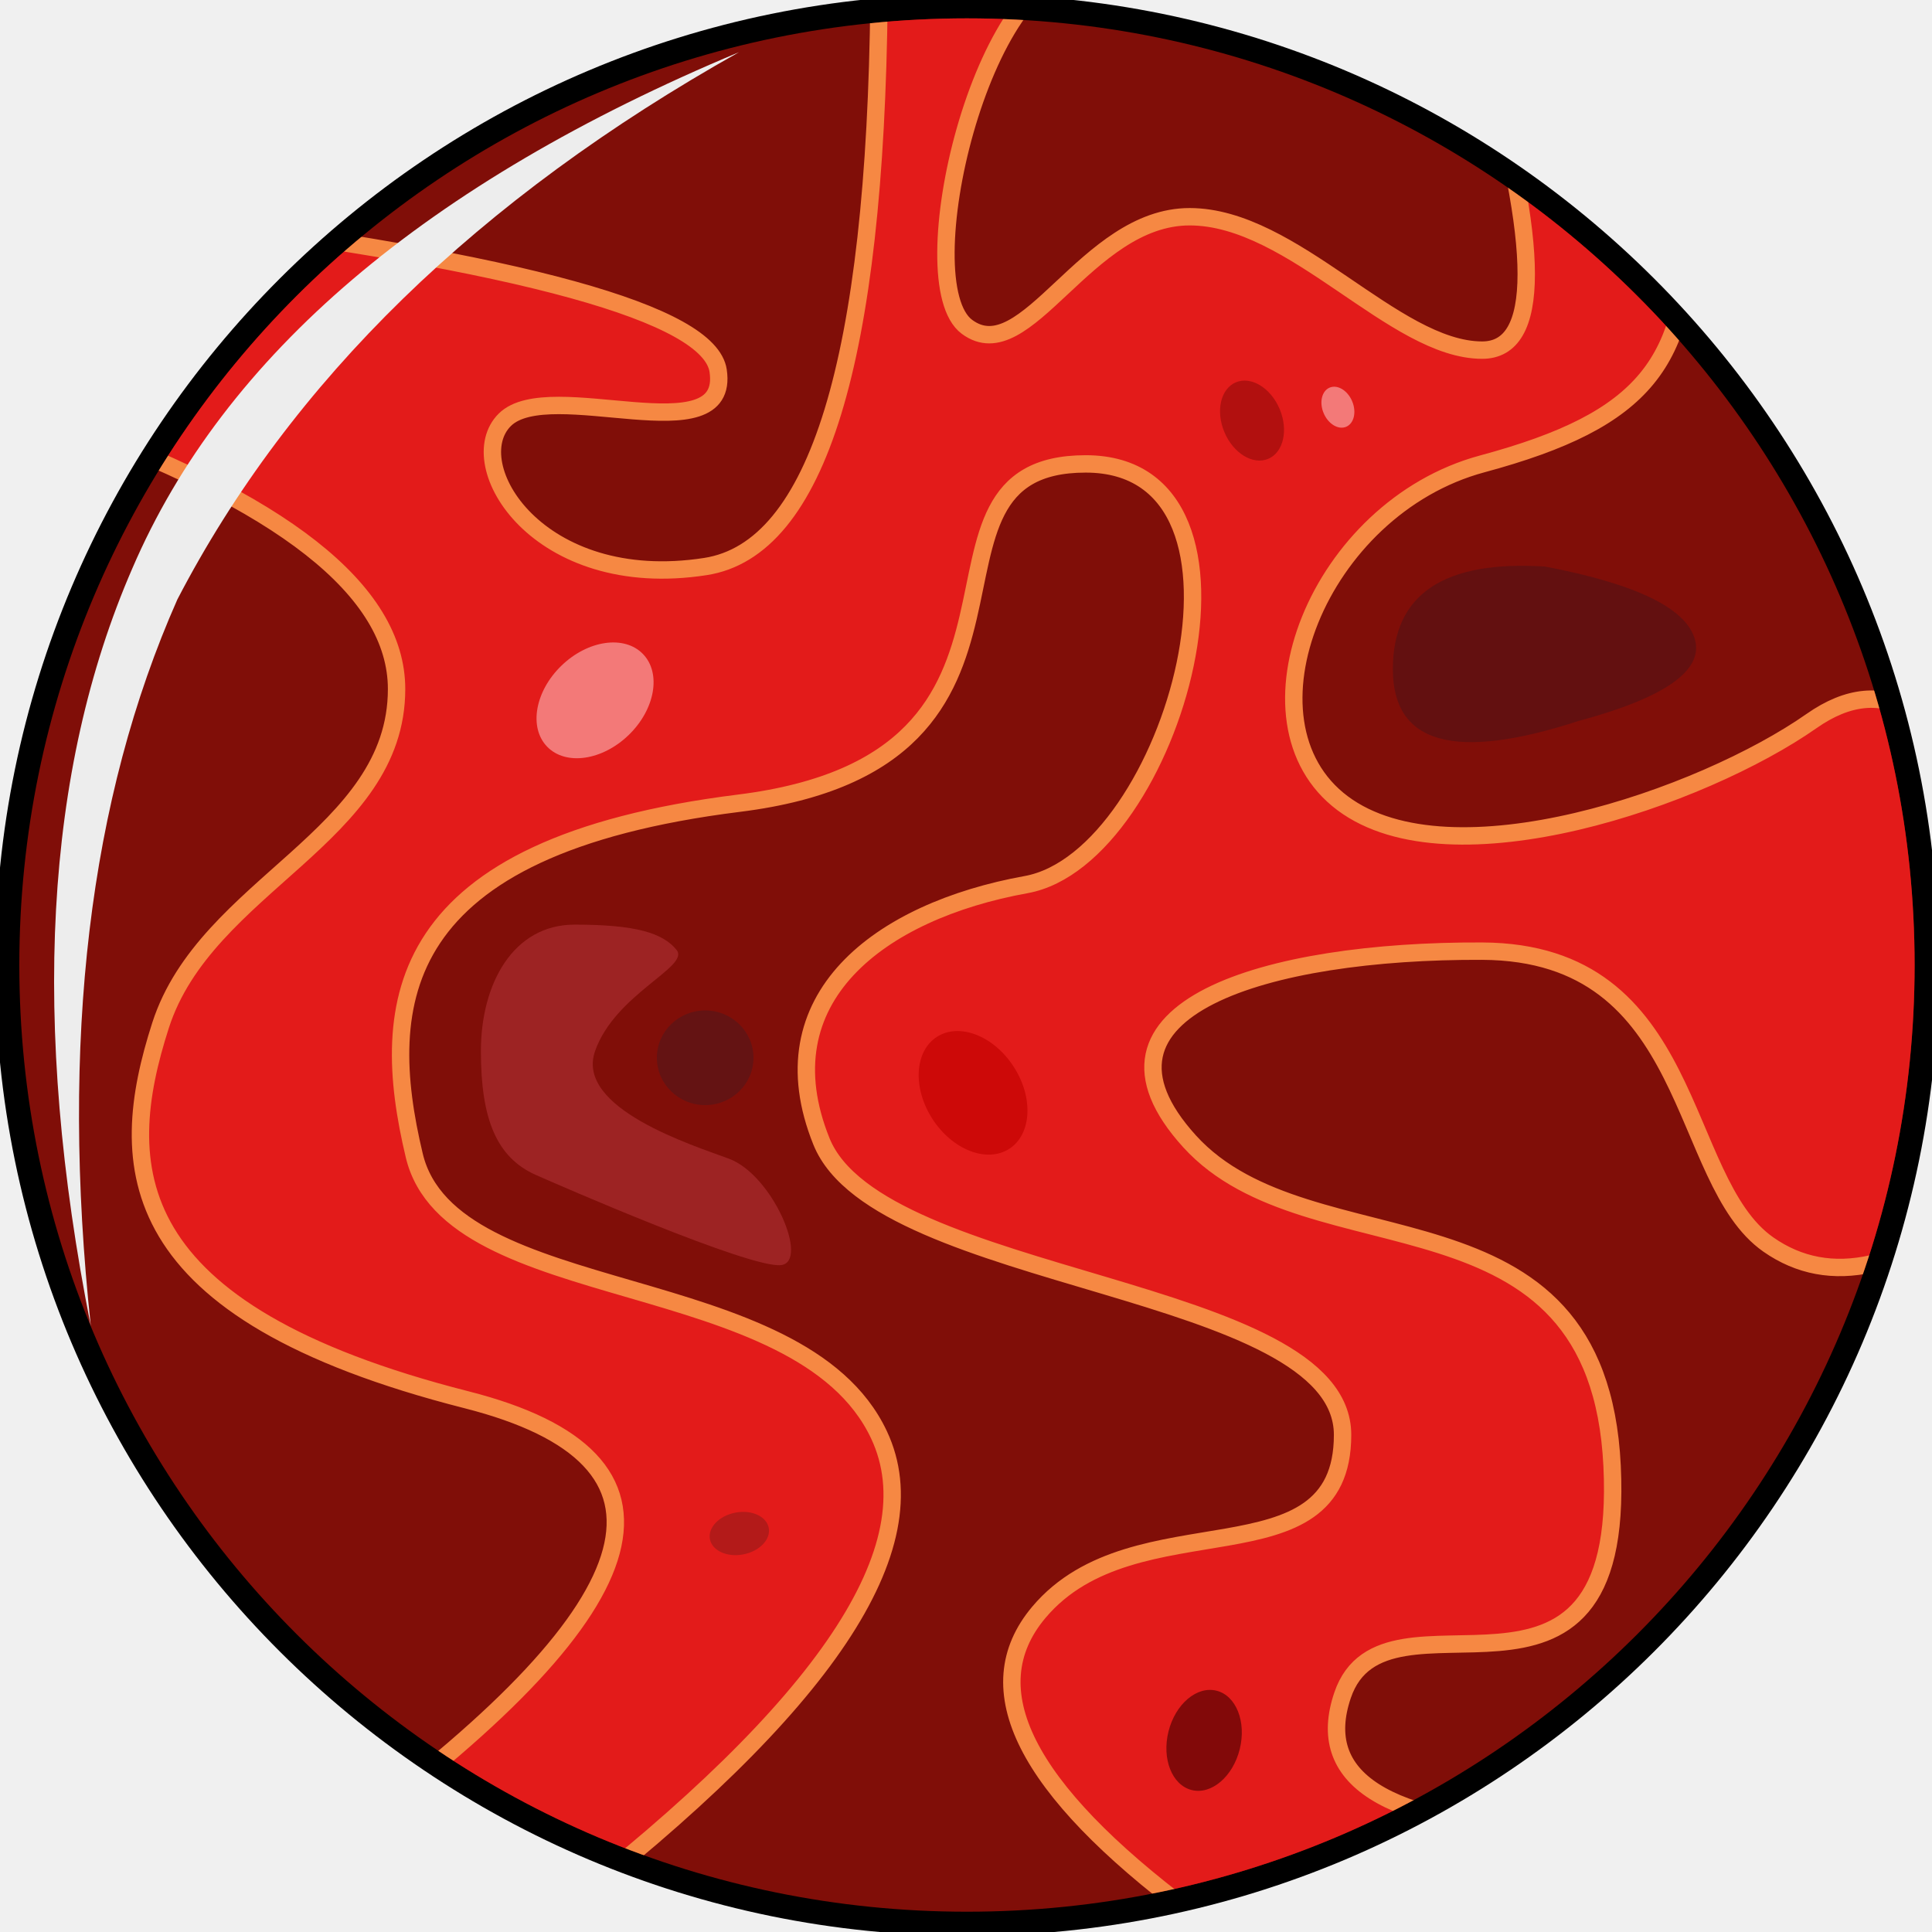
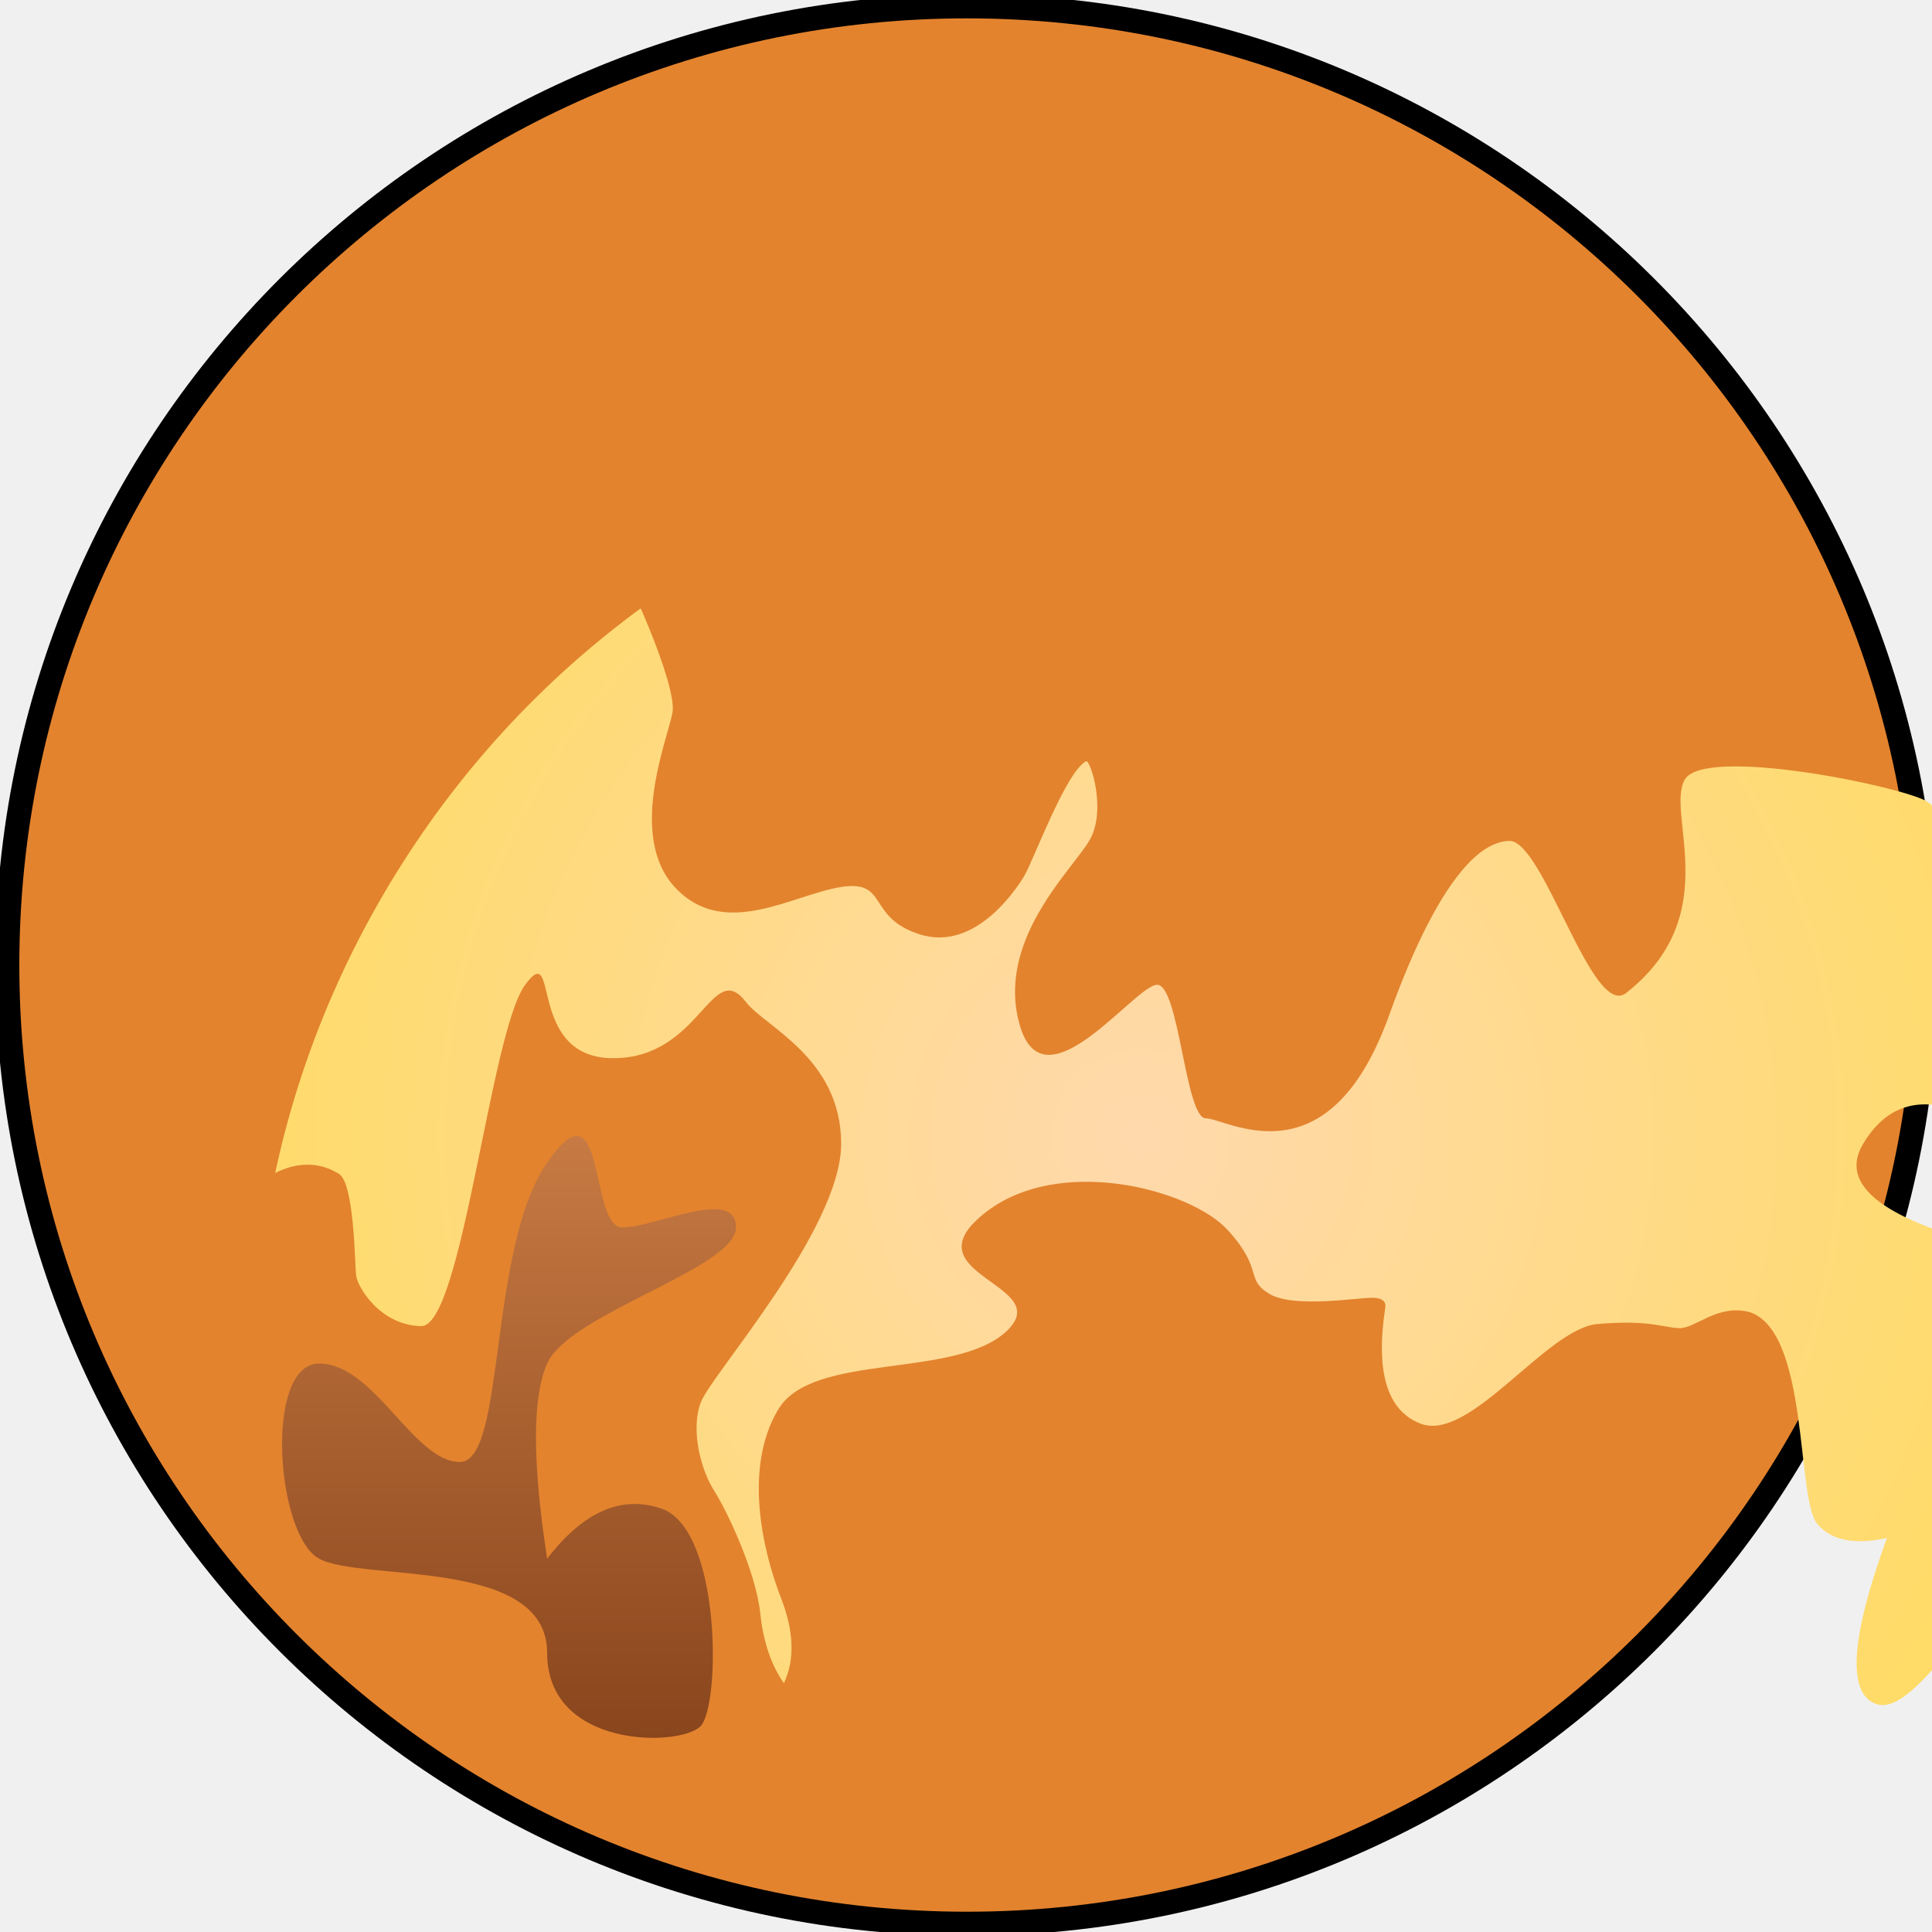
<svg xmlns="http://www.w3.org/2000/svg" xmlns:xlink="http://www.w3.org/1999/xlink" width="1000px" height="1000px" viewBox="0 0 1000 1000" version="1.1">
  <defs>
    <ellipse id="path-1" cx="491.02" cy="490.48" rx="490.5" ry="490" />
+     <radialGradient cx="50%" cy="50%" fx="50%" fy="50%" r="100%" gradientTransform="translate(0.5,0.5),scale(0.612489,1),rotate(90),translate(-0.5,-0.5)" id="radialGradient-3">
+       <stop stop-color="#FFD9AC" offset="0%" />
+       <stop stop-color="#FFDC46" offset="100%" />
+     </radialGradient>
+     <linearGradient x1="50%" y1="0%" x2="50%" y2="100%" id="linearGradient-4">
+       <stop stop-color="#C77A43" offset="0%" />
+       <stop stop-color="#89451C" offset="100%" />
+     </linearGradient>
  </defs>
  <g id="venus" stroke="none" stroke-width="1" fill="none" fill-rule="evenodd">
    <ellipse id="Oval" stroke="#000000" stroke-width="25" fill="#979CA1" cx="500.5" cy="499.5" rx="490.5" ry="490" />
    <g id="Path-2" transform="translate(9.48, 9.02)">
      <mask id="mask-2" fill="white">
        <use xlink:href="#path-1" />
      </mask>
-       <use id="Mask" fill="#800E08" xlink:href="#path-1" />
-       <path d="M445.494,-9.02 C443.577,177.476 413.627,275.222 355.643,284.219 C268.668,297.715 228.743,231.096 251.83,208.247 C274.917,185.398 368.822,227.012 362.233,182.874 C357.839,153.449 261.639,126.878 73.632,103.161 L18.52,208.247 C136.696,250.263 195.785,296.727 195.785,347.638 C195.785,424.005 97.086,448.848 73.632,521.676 C50.177,594.504 52.374,669.809 232.007,715.5 C351.763,745.96 331.854,820.263 172.282,938.408 L280.356,980.48 C417.825,874.186 472.871,791.912 445.494,733.659 C404.428,646.278 223.816,668.284 204.934,589.034 C186.051,509.784 193.626,429.113 373.049,406.716 C552.472,384.319 450.102,231.096 552.472,231.096 C654.843,231.096 597.663,435.101 521.645,448.848 C445.627,462.595 385.893,507.802 415.694,581.765 C445.494,655.727 685.433,655.727 685.433,733.659 C685.433,811.59 578.086,766.29 528.235,825.497 C495.001,864.969 521.013,916.63 606.27,980.48 L795.062,938.408 C707.358,934.833 670.815,911.509 685.433,868.436 C707.36,803.826 832.153,899.606 824.944,749.817 C817.736,600.028 668.775,650.532 606.27,581.765 C543.764,512.997 646.357,482.792 757.702,483.292 C869.048,483.792 858.16,601.836 905.827,635.153 C937.604,657.364 977.252,648.408 1024.77,608.284 L1024.77,424.005 C998.126,357.666 965.927,337.724 928.173,364.182 C871.541,403.868 741.723,448.848 685.433,406.716 C629.143,364.584 672.962,253.946 757.702,231.096 C842.442,208.247 864.677,178.603 864.677,103.161 C864.677,52.867 829.019,23.342 757.702,14.587 C788.096,119.665 788.096,172.204 757.702,172.204 C712.111,172.204 660.067,103.161 606.27,103.161 C552.472,103.161 521.645,182.874 491.02,160.146 C460.395,137.418 498.675,-26.201 552.472,-26.201 C588.337,-26.201 578.061,-64.06 521.645,-139.779 L445.494,-9.02 Z" id="Path-3" stroke="#F68843" stroke-width="9" fill="#E31B1A" mask="url(#mask-2)" />
+       <use id="Mask" fill="#E3832E" xlink:href="#path-1" />
+       <path d="M-3.48,663.152 C1.323,635.309 8.54,619.53 18.172,615.814 C32.619,610.241 41.204,627.291 65.242,619.491 C89.28,611.69 80.224,527.019 103.694,522.948 C119.341,520.235 132.396,545.771 142.859,599.559 C155.455,587.604 167.07,583.515 177.706,587.29 C193.659,592.952 232.33,670.311 263.929,663.152 C280.714,658.258 283.51,641.251 291.103,637.163 C298.696,633.075 306.684,632.942 328.26,617.337 C349.836,601.732 353.157,530.548 380.341,525.909 C398.465,522.817 413.883,536.667 426.598,567.46 C427.762,570.934 430.462,571.516 434.697,569.206 C441.05,565.74 467.015,543.211 481.953,543.211 C496.891,543.211 490.698,552.53 517.646,560.492 C544.594,568.454 613.237,549.246 630.135,502.164 C647.032,455.082 578.254,491.024 588.707,456.131 C599.16,421.238 669.015,395.633 669.015,361.112 C669.015,326.592 639.536,295.134 617.529,278.103 C602.858,266.75 594.853,254.398 593.514,241.048 C604.026,245.732 613.717,253.948 622.587,265.697 C635.892,283.32 665.085,302.587 675.916,307.946 C686.747,313.304 702.571,328.246 705.266,343.635 C707.96,359.025 689.128,457.727 711.927,495.67 C734.726,533.614 776.793,527.214 792.003,533.181 C819.085,543.807 796.951,496.225 835.856,472.849 C874.761,449.472 891.579,512.239 894.49,481.936 C897.402,451.633 831.277,313.358 849.628,302.789 C867.978,292.22 888.266,303.087 892.029,307.946 C895.792,312.804 917.341,348.42 926.798,348.42 C936.255,348.42 980.789,346.73 963.315,221.062 C963.509,218.2 1002.146,290.974 1025.791,302.789 C1049.435,314.604 1131.381,333.694 1141.206,333.694 C1147.757,333.694 1155.861,351.361 1165.52,386.694 C1115.95,392.19 1089.621,404.03 1086.533,422.212 C1081.902,449.486 1085.041,452.036 1103.012,488.655 C1114.993,513.068 1100.778,528.603 1060.367,535.26 C1045.361,538.22 1037,542.429 1035.282,547.89 C1032.706,556.08 1018.107,611.275 1035.282,663.152 C1046.732,697.736 1036.558,722.327 1004.759,736.925 C989.032,712.555 977.451,698.957 970.018,696.132 C958.868,691.893 906.722,655.251 901.707,642.014 C896.693,628.777 888.826,574.527 853.29,564.909 C817.755,555.291 799.648,593.524 780.369,609.576 C761.089,625.629 761.089,602.64 732.619,609.576 C704.148,616.512 702.067,654.034 702.067,663.152 C702.067,672.27 711.371,720.349 705.266,730.618 C704.257,732.922 682.619,714.464 682.619,696.132 C682.619,677.799 697.473,626.356 664.008,595.632 C630.543,564.909 623.86,645.048 613.988,650.479 C604.116,655.91 565.935,598.715 556.923,604.145 C547.912,609.576 487.451,607.31 502.011,692.97 C501.514,694.07 525.224,789.801 496.209,808.138 C481.245,817.595 411.849,750.942 403.85,771.798 C380.341,833.093 434.697,862.027 434.697,882.268 C434.697,902.508 336.765,936.98 321.359,936.98 C305.953,936.98 265.528,902.172 240.675,902.172 C224.107,902.172 208.266,913.775 193.153,936.98 L122.619,882.268 C138.072,876.69 148.218,867.345 153.055,854.233 C160.311,834.566 158.5,820.552 173.877,813.24 C189.255,805.928 258.488,823.85 258.488,768.124 C258.488,730.973 194.073,741.356 65.242,799.273 L-3.48,663.152 Z" id="Path-17" fill="url(#radialGradient-3)" mask="url(#mask-2)" transform="translate(581.02, 578.98) rotate(-149) translate(-581.02, -578.98) " />
+       <path d="M273.721,592.739 C242.838,637.352 252.483,747.69 228.534,747.69 C204.586,747.69 184.341,696.744 155.719,696.744 C127.098,696.744 133.332,785.648 155.719,797.758 C178.106,809.868 273.721,796.799 273.721,846.553 C273.721,896.308 342.588,895.208 353.088,884.501 C363.587,873.795 363.932,782.507 332.901,771.839 C312.214,764.728 292.487,773.367 273.721,797.758 C266.017,747.779 266.017,714.107 273.721,696.744 C285.276,670.698 371.482,647.452 371.482,626.283 C371.482,605.114 329.995,626.283 312.576,626.283 C295.156,626.283 304.603,548.126 273.721,592.739 Z" id="Path-3" fill="url(#linearGradient-4)" mask="url(#mask-2)" />
    </g>
-     <ellipse id="Oval" fill="#641313" cx="365" cy="547.5" rx="25" ry="24.5" />
-     <path d="M47.003,686.316 C15.848,529.594 23.001,398.913 68.462,294.272 C115.944,183.716 220.633,94.625 382.529,27 C247.416,102.818 150.508,197.242 91.804,310.274 C46.098,413.462 31.165,538.81 47.003,686.316 Z" id="Path-5" fill="#EDEDED" />
-     <ellipse id="Oval" fill="#F37978" transform="translate(308, 362.5) rotate(46) translate(-308, -362.5) " cx="308" cy="362.5" rx="25" ry="34.5" />
-     <ellipse id="Oval" fill="#B2100F" transform="translate(648.0493, 217.6968) rotate(-23) translate(-648.0493, -217.6968) " cx="648.049" cy="217.697" rx="15.5" ry="21.5" />
-     <ellipse id="Oval" fill="#CD0908" transform="translate(503.6603, 565.6512) rotate(-33) translate(-503.6603, -565.6512) " cx="503.66" cy="565.651" rx="25" ry="34.5" />
-     <ellipse id="Oval" fill="#820909" transform="translate(623.2428, 900.8108) rotate(14) translate(-623.2428, -900.8108) " cx="623.243" cy="900.811" rx="19" ry="26.5" />
-     <ellipse id="Oval" fill="#B31A19" transform="translate(382.6756, 793.7459) rotate(-101) translate(-382.6756, -793.7459) " cx="382.676" cy="793.746" rx="11" ry="15.5" />
-     <ellipse id="Oval" fill="#F37978" transform="translate(692.4935, 210.7652) rotate(-23) translate(-692.4935, -210.7652) " cx="692.494" cy="210.765" rx="8" ry="11" />
-     <path d="M799.697,293.239 C747.195,289.93 720.944,307.638 720.944,346.362 C720.944,385.087 752.943,394.033 816.942,373.202 C861.704,361.162 881.816,347.074 877.277,330.938 C872.739,314.802 846.878,302.236 799.697,293.239 Z" id="Path-11" fill="#631010" />
-     <path d="M297.422,478.583 C265.65,478.583 248.914,509.095 248.914,544.051 C248.914,579.006 256.87,599.099 277.46,608.201 C288.202,612.95 388.239,656.71 404.269,654.815 C418.967,653.078 399.99,608.201 377.316,599.749 C358.841,592.863 297.588,573.749 308,544.051 C318.412,514.352 357.332,500.389 350.184,491.654 C343.036,482.918 329.193,478.583 297.422,478.583 Z" id="Path-12" fill="#9D2323" />
  </g>
</svg>
